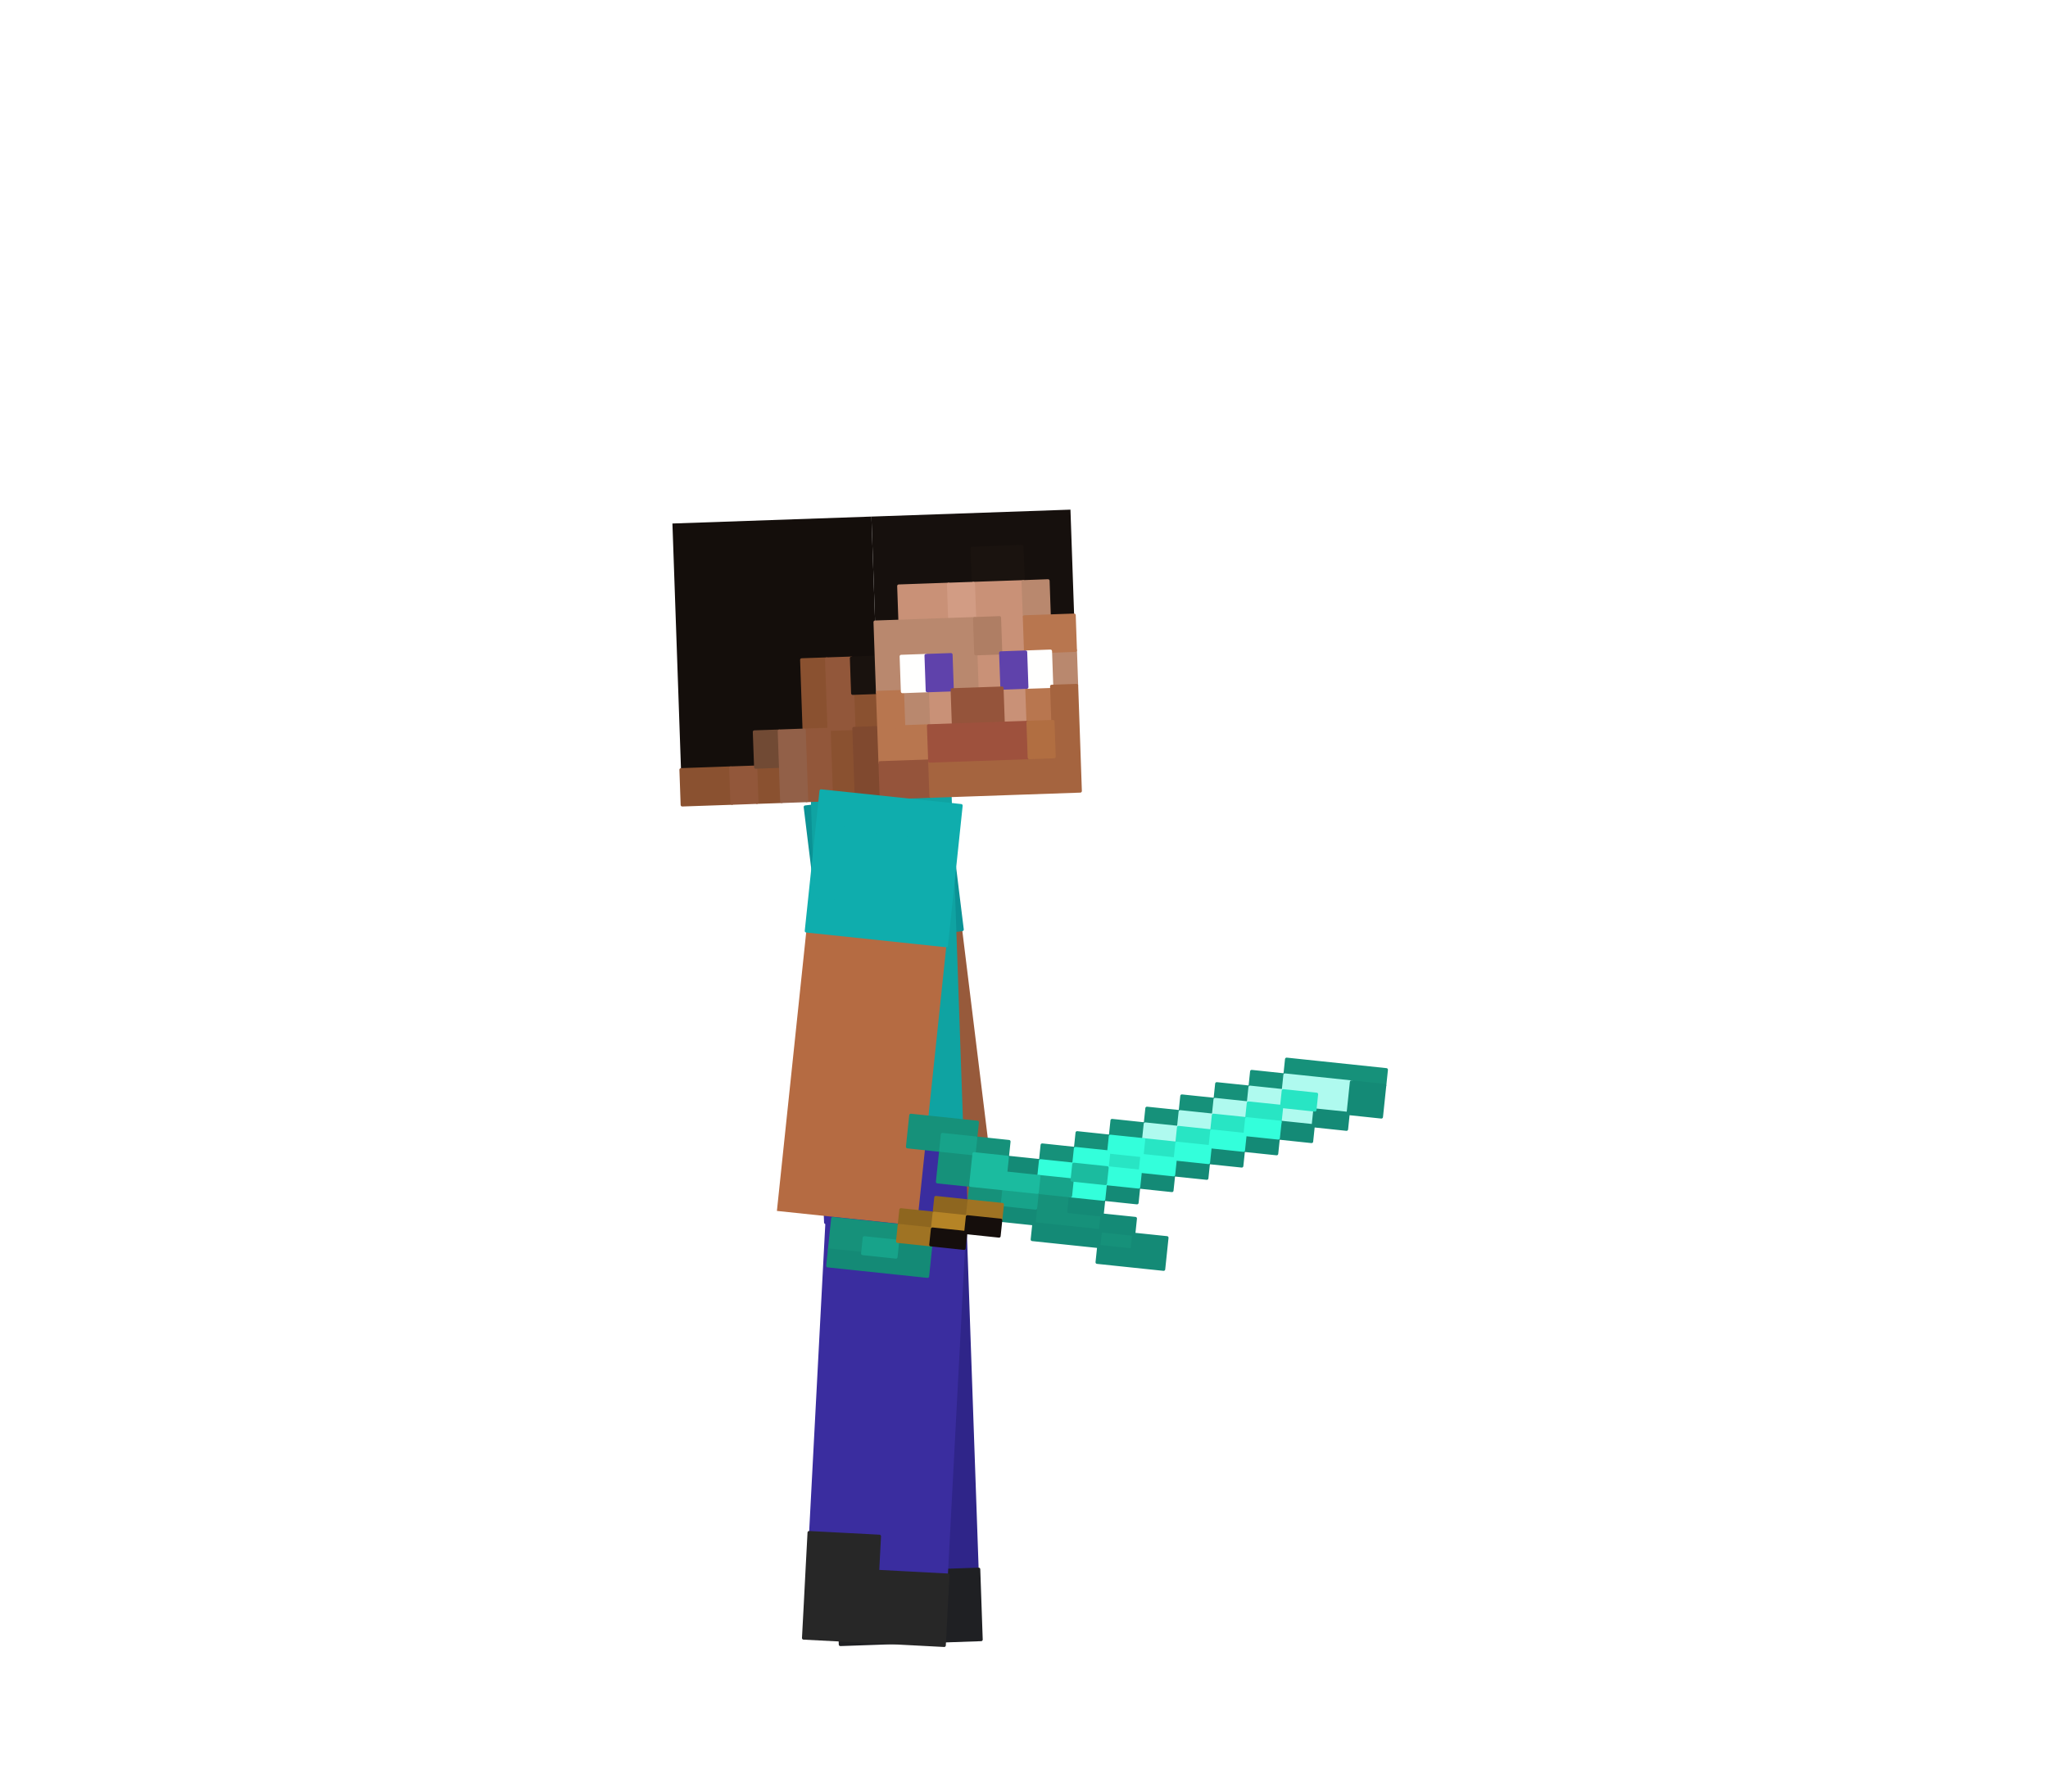
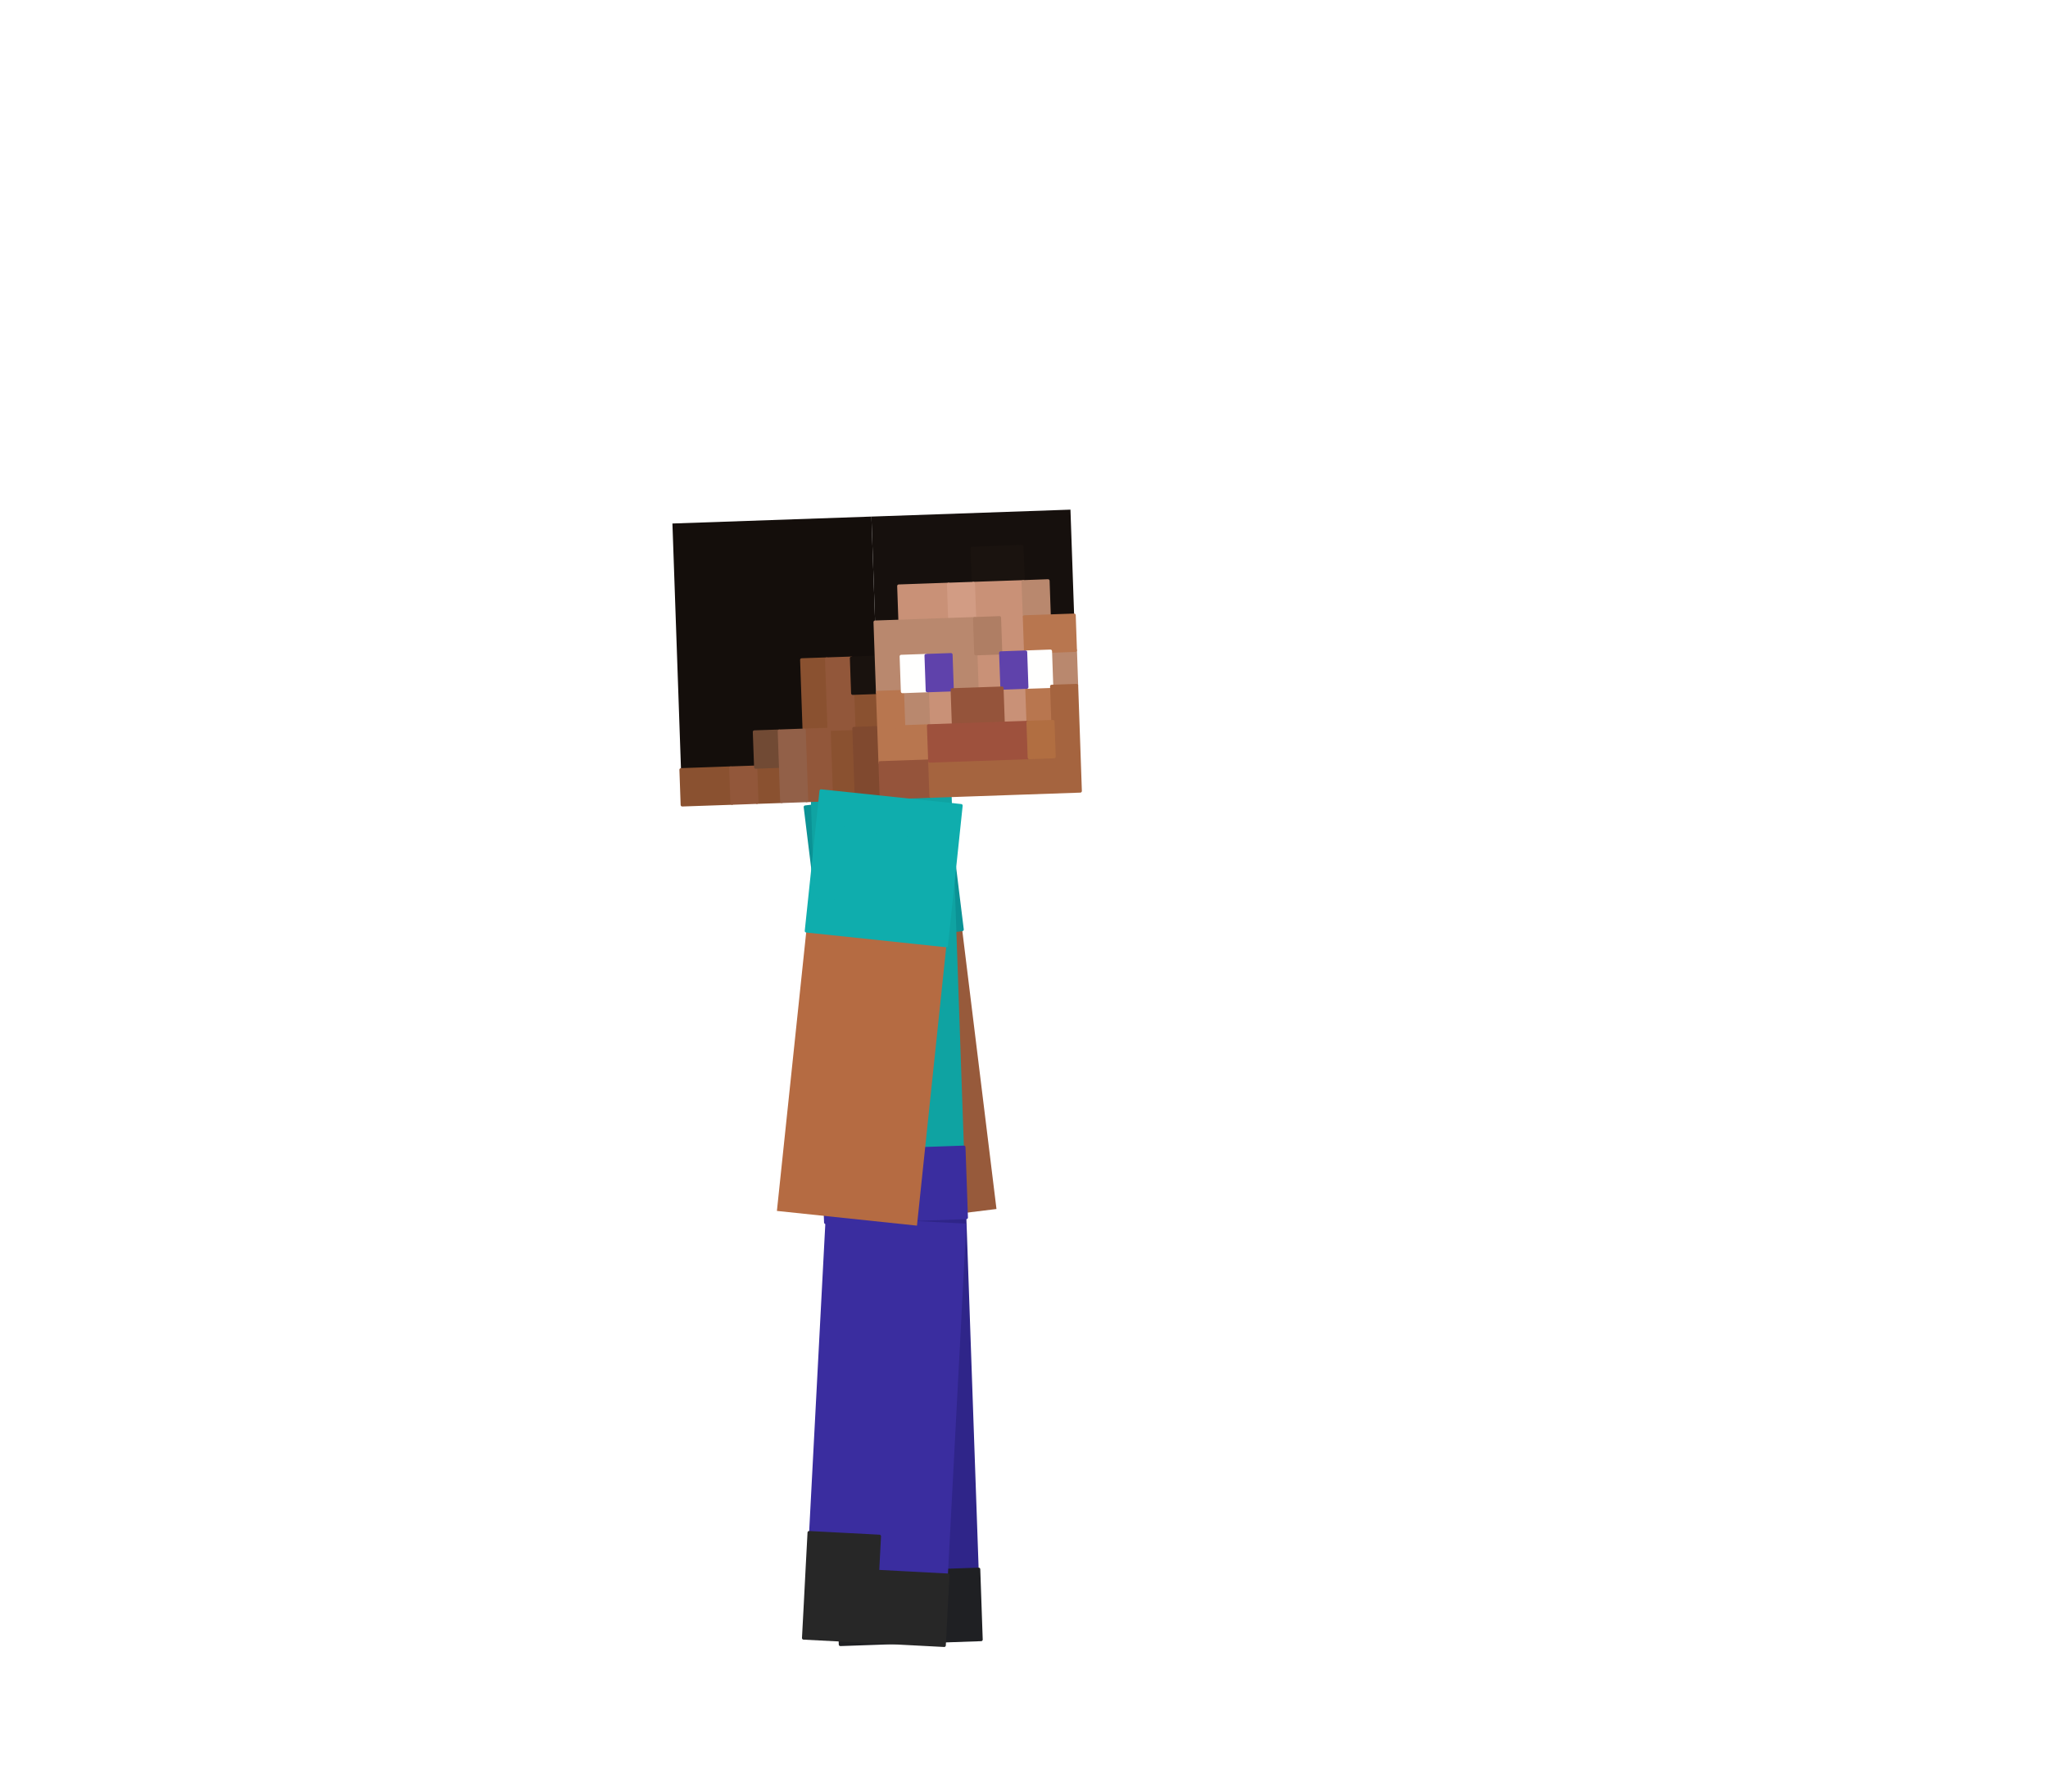
<svg xmlns="http://www.w3.org/2000/svg" viewBox="0 0 384 336" width="384" height="336" role="img" aria-labelledby="swing-8-title">
  <g id="steve">
    <g id="arm-left" aria-label="Left arm">
      <g class="face" data-face="nx">
        <path fill="#975a3b" d="M150.99 151.35L177.19 148.13L186.84 226.74L160.64 229.96Z" />
        <path fill="#0b9295" stroke="#0b9295" stroke-width=".6" stroke-linejoin="round" d="M150.99 151.35L177.19 148.13L177.99 154.68L151.79 157.9ZM151.79 157.9L177.99 154.68L178.8 161.23L152.6 164.45ZM152.6 164.45L178.8 161.23L179.6 167.78L153.4 171ZM153.4 171L179.6 167.78L180.41 174.33L154.2 177.55Z" />
      </g>
    </g>
    <g id="leg-left" aria-label="Left leg">
      <g class="face" data-face="nx">
        <path fill="#2f2589" d="M154.81 229.26L181.19 228.34L183.96 307.49L157.57 308.41Z" />
        <path fill="#1f2023" stroke="#1f2023" stroke-width=".6" stroke-linejoin="round" d="M156.88 288.62L170.07 288.16L170.3 294.76L157.11 295.22ZM157.11 295.22L183.5 294.3L183.73 300.9L157.34 301.82ZM157.34 301.82L183.73 300.9L183.96 307.49L157.57 308.41Z" />
      </g>
    </g>
    <g id="torso" aria-label="Torso">
      <g class="face" data-face="nx">
        <path fill="#0fa3a2" d="M152.04 150.11L178.43 149.19L181.19 228.34L154.81 229.26Z" />
        <path fill="#3a2d9f" stroke="#3a2d9f" stroke-width=".6" stroke-linejoin="round" d="M154.35 216.07L180.73 215.15L180.96 221.74L154.58 222.66ZM154.58 222.66L180.96 221.74L181.19 228.34L154.81 229.26Z" />
      </g>
    </g>
    <g id="head" aria-label="Head">
      <g class="face" data-face="nx">
        <path fill="#140e0b" d="M126.08 98.18L163.39 96.88L165.24 149.65L127.92 150.95Z" />
        <path fill="#8a5130" stroke="#8a5130" stroke-width=".6" stroke-linejoin="round" d="M150.32 123.75L154.99 123.59L155.22 130.19L150.55 130.35ZM150.55 130.35L155.22 130.19L155.45 136.78L150.78 136.94ZM159.88 130.02L164.54 129.86L164.78 136.46L160.11 136.62ZM155.45 136.78L160.11 136.62L160.34 143.22L155.68 143.38ZM127.69 144.36L137.02 144.03L137.25 150.63L127.92 150.95ZM141.69 143.87L146.35 143.7L146.58 150.3L141.92 150.46ZM155.68 143.38L160.34 143.22L160.57 149.81L155.91 149.97Z" />
        <path fill="#92573a" stroke="#92573a" stroke-width=".6" stroke-linejoin="round" d="M154.99 123.59L159.65 123.43L159.88 130.02L155.22 130.19ZM155.22 130.19L159.88 130.02L160.11 136.62L155.45 136.78ZM150.78 136.94L155.45 136.78L155.68 143.38L151.01 143.54ZM137.02 144.03L141.69 143.87L141.92 150.46L137.25 150.63ZM151.01 143.54L155.68 143.38L155.91 149.97L151.24 150.14Z" />
        <path fill="#19120e" stroke="#19120e" stroke-width=".6" stroke-linejoin="round" d="M159.65 123.43L164.31 123.26L164.54 129.86L159.88 130.02Z" />
        <path fill="#714a34" stroke="#714a34" stroke-width=".6" stroke-linejoin="round" d="M141.45 137.27L146.12 137.11L146.35 143.7L141.69 143.87Z" />
        <path fill="#926048" stroke="#926048" stroke-width=".6" stroke-linejoin="round" d="M146.12 137.11L150.78 136.94L151.01 143.54L146.35 143.7ZM146.35 143.7L151.01 143.54L151.24 150.14L146.58 150.3Z" />
        <path fill="#80492f" stroke="#80492f" stroke-width=".6" stroke-linejoin="round" d="M160.11 136.62L164.78 136.46L165.01 143.05L160.34 143.22ZM160.34 143.22L165.01 143.05L165.24 149.65L160.57 149.81Z" />
      </g>
      <g class="face" data-face="front">
        <path fill="#16100d" d="M163.39 96.88L200.71 95.58L202.55 148.35L165.24 149.65Z" />
        <path fill="#1a130f" stroke="#1a130f" stroke-width=".6" stroke-linejoin="round" d="M182.28 102.82L191.61 102.5L191.84 109.1L182.51 109.42Z" />
        <path fill="#c99177" stroke="#c99177" stroke-width=".6" stroke-linejoin="round" d="M168.52 109.91L177.85 109.58L178.08 116.18L168.75 116.51ZM182.51 109.42L191.84 109.1L192.07 115.69L182.74 116.02ZM187.4 115.85L192.07 115.69L192.3 122.29L187.63 122.45ZM182.97 122.61L187.63 122.45L187.87 129.05L183.2 129.21ZM173.87 129.53L178.54 129.37L178.77 135.97L174.1 136.13ZM187.87 129.05L192.53 128.88L192.76 135.48L188.1 135.64Z" />
        <path fill="#d29c84" stroke="#d29c84" stroke-width=".6" stroke-linejoin="round" d="M177.85 109.58L182.51 109.42L182.74 116.02L178.08 116.18Z" />
        <path fill="#b9886e" stroke="#b9886e" stroke-width=".6" stroke-linejoin="round" d="M191.84 109.1L196.5 108.93L196.73 115.53L192.07 115.69ZM164.08 116.67L182.74 116.02L182.97 122.61L164.31 123.26ZM164.31 123.26L168.98 123.1L169.21 129.7L164.54 129.86ZM178.31 122.78L182.97 122.61L183.2 129.21L178.54 129.37ZM196.96 122.12L201.63 121.96L201.86 128.56L197.19 128.72ZM169.21 129.7L173.87 129.53L174.1 136.13L169.44 136.29Z" />
        <path fill="#af7e64" stroke="#af7e64" stroke-width=".6" stroke-linejoin="round" d="M182.74 116.02L187.4 115.85L187.63 122.45L182.97 122.61Z" />
        <path fill="#b8764f" stroke="#b8764f" stroke-width=".6" stroke-linejoin="round" d="M192.07 115.69L201.4 115.37L201.63 121.96L192.3 122.29ZM164.54 129.86L169.21 129.7L169.44 136.29L164.78 136.46ZM192.53 128.88L197.19 128.72L197.42 135.32L192.76 135.48ZM164.78 136.46L174.1 136.13L174.33 142.73L165.01 143.05Z" />
        <path fill="#fffffe" stroke="#fffffe" stroke-width=".6" stroke-linejoin="round" d="M168.98 123.1L173.64 122.94L173.87 129.53L169.21 129.7ZM192.3 122.29L196.96 122.12L197.19 128.72L192.53 128.88Z" />
        <path fill="#5f42ab" stroke="#5f42ab" stroke-width=".6" stroke-linejoin="round" d="M173.64 122.94L178.31 122.78L178.54 129.37L173.87 129.53ZM187.63 122.45L192.3 122.29L192.53 128.88L187.87 129.05Z" />
        <path fill="#95543b" stroke="#95543b" stroke-width=".6" stroke-linejoin="round" d="M178.54 129.37L187.87 129.05L188.1 135.64L178.77 135.97ZM165.01 143.05L174.33 142.73L174.56 149.32L165.24 149.65Z" />
        <path fill="#a5643f" stroke="#a5643f" stroke-width=".6" stroke-linejoin="round" d="M197.19 128.72L201.86 128.56L202.09 135.15L197.42 135.32ZM197.42 135.32L202.09 135.15L202.32 141.75L197.65 141.91ZM174.33 142.73L202.32 141.75L202.55 148.35L174.56 149.32Z" />
        <path fill="#9e513d" stroke="#9e513d" stroke-width=".6" stroke-linejoin="round" d="M174.1 136.13L192.76 135.48L192.99 142.08L174.33 142.73Z" />
        <path fill="#b16e41" stroke="#b16e41" stroke-width=".6" stroke-linejoin="round" d="M192.76 135.48L197.42 135.32L197.65 141.91L192.99 142.08Z" />
      </g>
    </g>
    <g id="leg-right" aria-label="Right leg">
      <g class="face" data-face="nx">
        <path fill="#3a2d9f" d="M154.82 228.11L181.18 229.49L177.04 308.58L150.67 307.2Z" />
        <path fill="#272727" stroke="#272727" stroke-width=".6" stroke-linejoin="round" d="M151.71 287.43L164.89 288.12L164.55 294.71L151.36 294.02ZM151.36 294.02L177.73 295.4L177.38 301.99L151.02 300.61ZM151.02 300.61L177.38 301.99L177.04 308.58L150.67 307.2Z" />
      </g>
    </g>
    <g id="arm-right" aria-label="Right arm">
      <g class="face" data-face="nx">
        <path fill="#b56b42" d="M153.95 148.33L180.2 151.09L171.93 229.86L145.67 227.1Z" />
        <path fill="#0fadad" stroke="#0fadad" stroke-width=".6" stroke-linejoin="round" d="M153.95 148.33L180.2 151.09L179.51 157.66L153.26 154.9ZM153.26 154.9L179.51 157.66L178.82 164.22L152.57 161.46ZM152.57 161.46L178.82 164.22L178.13 170.78L151.88 168.02ZM151.88 168.02L178.13 170.78L177.44 177.35L151.19 174.59Z" />
      </g>
    </g>
-     <g id="held-sword" aria-label="Diamond sword">
-       <g class="face" data-face="nx">
-         <path fill="#16917a" stroke="#16917a" stroke-width=".6" stroke-linejoin="round" d="M241.24 198.65L259.94 200.62L259.63 203.57L240.93 201.61ZM234.69 200.95L240.93 201.61L240.62 204.56L234.38 203.9ZM228.14 203.25L234.38 203.9L234.07 206.86L227.83 206.2ZM221.6 205.55L227.83 206.2L227.52 209.16L221.29 208.5ZM215.05 207.85L221.29 208.5L220.98 211.45L214.74 210.8ZM208.51 210.14L214.74 210.8L214.43 213.75L208.2 213.1ZM170.78 209.17L183.25 210.48L182.94 213.43L170.47 212.12ZM201.96 212.44L208.2 213.1L207.89 216.05L201.65 215.4ZM170.47 212.12L176.71 212.77L176.4 215.73L170.16 215.07ZM182.94 213.43L189.18 214.09L188.87 217.04L182.63 216.38ZM195.41 214.74L201.65 215.4L201.34 218.35L195.1 217.69ZM176.4 215.73L182.63 216.38L182.32 219.34L176.09 218.68ZM176.09 218.68L182.32 219.34L182.01 222.29L175.78 221.64ZM182.01 222.29L188.25 222.95L187.94 225.9L181.7 225.25ZM194.48 223.6L200.72 224.26L200.41 227.21L194.17 226.56ZM194.17 226.56L206.64 227.87L206.33 230.82L193.86 229.51ZM206.33 230.82L212.57 231.48L212.26 234.43L206.02 233.77ZM156.14 228.53L168.61 229.84L168.3 232.8L155.83 231.48ZM155.83 231.48L162.06 232.14L161.75 235.09L155.52 234.44Z" />
-         <path fill="#affaef" stroke="#affaef" stroke-width=".6" stroke-linejoin="round" d="M240.93 201.61L253.4 202.92L253.09 205.87L240.62 204.56ZM234.38 203.9L240.62 204.56L240.31 207.51L234.07 206.86ZM246.85 205.22L253.09 205.87L252.78 208.82L246.54 208.17ZM227.83 206.2L234.07 206.86L233.76 209.81L227.52 209.16ZM240.31 207.51L246.54 208.17L246.23 211.12L240 210.47ZM221.29 208.5L227.52 209.16L227.21 212.11L220.98 211.45ZM214.74 210.8L220.98 211.45L220.67 214.41L214.43 213.75Z" />
-         <path fill="#148a76" stroke="#148a76" stroke-width=".6" stroke-linejoin="round" d="M253.4 202.92L259.63 203.57L259.32 206.53L253.09 205.87ZM253.09 205.87L259.32 206.53L259.01 209.48L252.78 208.82ZM246.54 208.17L252.78 208.82L252.47 211.78L246.23 211.12ZM240 210.47L246.23 211.12L245.92 214.08L239.68 213.42ZM233.45 212.77L239.68 213.42L239.37 216.37L233.14 215.72ZM226.9 215.06L233.14 215.72L232.83 218.67L226.59 218.02ZM220.36 217.36L226.59 218.02L226.28 220.97L220.05 220.32ZM188.87 217.04L195.1 217.69L194.79 220.65L188.56 219.99ZM213.81 219.66L220.05 220.32L219.74 223.27L213.5 222.61ZM207.26 221.96L213.5 222.61L213.19 225.57L206.95 224.91ZM200.72 224.26L206.95 224.91L206.64 227.87L200.41 227.21ZM187.94 225.9L194.17 226.56L193.86 229.51L187.63 228.85ZM206.64 227.87L212.88 228.52L212.57 231.48L206.33 230.82ZM193.86 229.51L206.33 230.82L206.02 233.77L193.55 232.46ZM212.57 231.48L218.8 232.13L218.49 235.08L212.26 234.43ZM206.02 233.77L218.49 235.08L218.18 238.04L205.71 236.73ZM168.3 232.8L174.53 233.45L174.22 236.4L167.99 235.75ZM155.52 234.44L174.22 236.4L173.91 239.36L155.21 237.39Z" />
-         <path fill="#28e5c4" stroke="#28e5c4" stroke-width=".6" stroke-linejoin="round" d="M240.62 204.56L246.85 205.22L246.54 208.17L240.31 207.51ZM234.07 206.86L240.31 207.51L240 210.47L233.76 209.81ZM227.52 209.16L233.76 209.81L233.45 212.77L227.21 212.11ZM220.98 211.45L227.21 212.11L226.9 215.06L220.67 214.41ZM214.43 213.75L220.67 214.41L220.36 217.36L214.12 216.71ZM207.89 216.05L214.12 216.71L213.81 219.66L207.58 219.01Z" />
-         <path fill="#33ffdb" stroke="#33ffdb" stroke-width=".6" stroke-linejoin="round" d="M233.76 209.81L240 210.47L239.68 213.42L233.45 212.77ZM227.21 212.11L233.45 212.77L233.14 215.72L226.9 215.06ZM208.2 213.1L214.43 213.75L214.12 216.71L207.89 216.05ZM220.67 214.41L226.9 215.06L226.59 218.02L220.36 217.36ZM201.65 215.4L207.89 216.05L207.58 219.01L201.34 218.35ZM214.12 216.71L220.36 217.36L220.05 220.32L213.81 219.66ZM195.1 217.69L201.34 218.35L201.03 221.3L194.79 220.65ZM207.58 219.01L213.81 219.66L213.5 222.61L207.26 221.96ZM201.03 221.3L207.26 221.96L206.95 224.91L200.72 224.26Z" />
-         <path fill="#17a38a" stroke="#17a38a" stroke-width=".6" stroke-linejoin="round" d="M176.71 212.77L182.94 213.43L182.63 216.38L176.4 215.73ZM194.79 220.65L201.03 221.3L200.72 224.26L194.48 223.6ZM188.25 222.95L194.48 223.6L194.17 226.56L187.94 225.9ZM162.06 232.14L168.3 232.8L167.99 235.75L161.75 235.09Z" />
-         <path fill="#1bbb9f" stroke="#1bbb9f" stroke-width=".6" stroke-linejoin="round" d="M182.63 216.38L188.87 217.04L188.56 219.99L182.32 219.34ZM201.34 218.35L207.58 219.01L207.26 221.96L201.03 221.3ZM182.32 219.34L194.79 220.65L194.48 223.6L182.01 222.29Z" />
-         <path fill="#8e661f" stroke="#8e661f" stroke-width=".6" stroke-linejoin="round" d="M175.47 224.59L181.7 225.25L181.39 228.2L175.16 227.54ZM168.92 226.89L175.16 227.54L174.84 230.5L168.61 229.84Z" />
-         <path fill="#9f7323" stroke="#9f7323" stroke-width=".6" stroke-linejoin="round" d="M181.7 225.25L187.94 225.9L187.63 228.85L181.39 228.2ZM168.61 229.84L174.84 230.5L174.53 233.45L168.3 232.8Z" />
-         <path fill="#b58426" stroke="#b58426" stroke-width=".6" stroke-linejoin="round" d="M175.16 227.54L181.39 228.2L181.08 231.15L174.84 230.5Z" />
-         <path fill="#150e0c" stroke="#150e0c" stroke-width=".6" stroke-linejoin="round" d="M181.39 228.2L187.63 228.85L187.32 231.81L181.08 231.15ZM174.84 230.5L181.08 231.15L180.77 234.11L174.53 233.45Z" />
-       </g>
-     </g>
  </g>
</svg>
